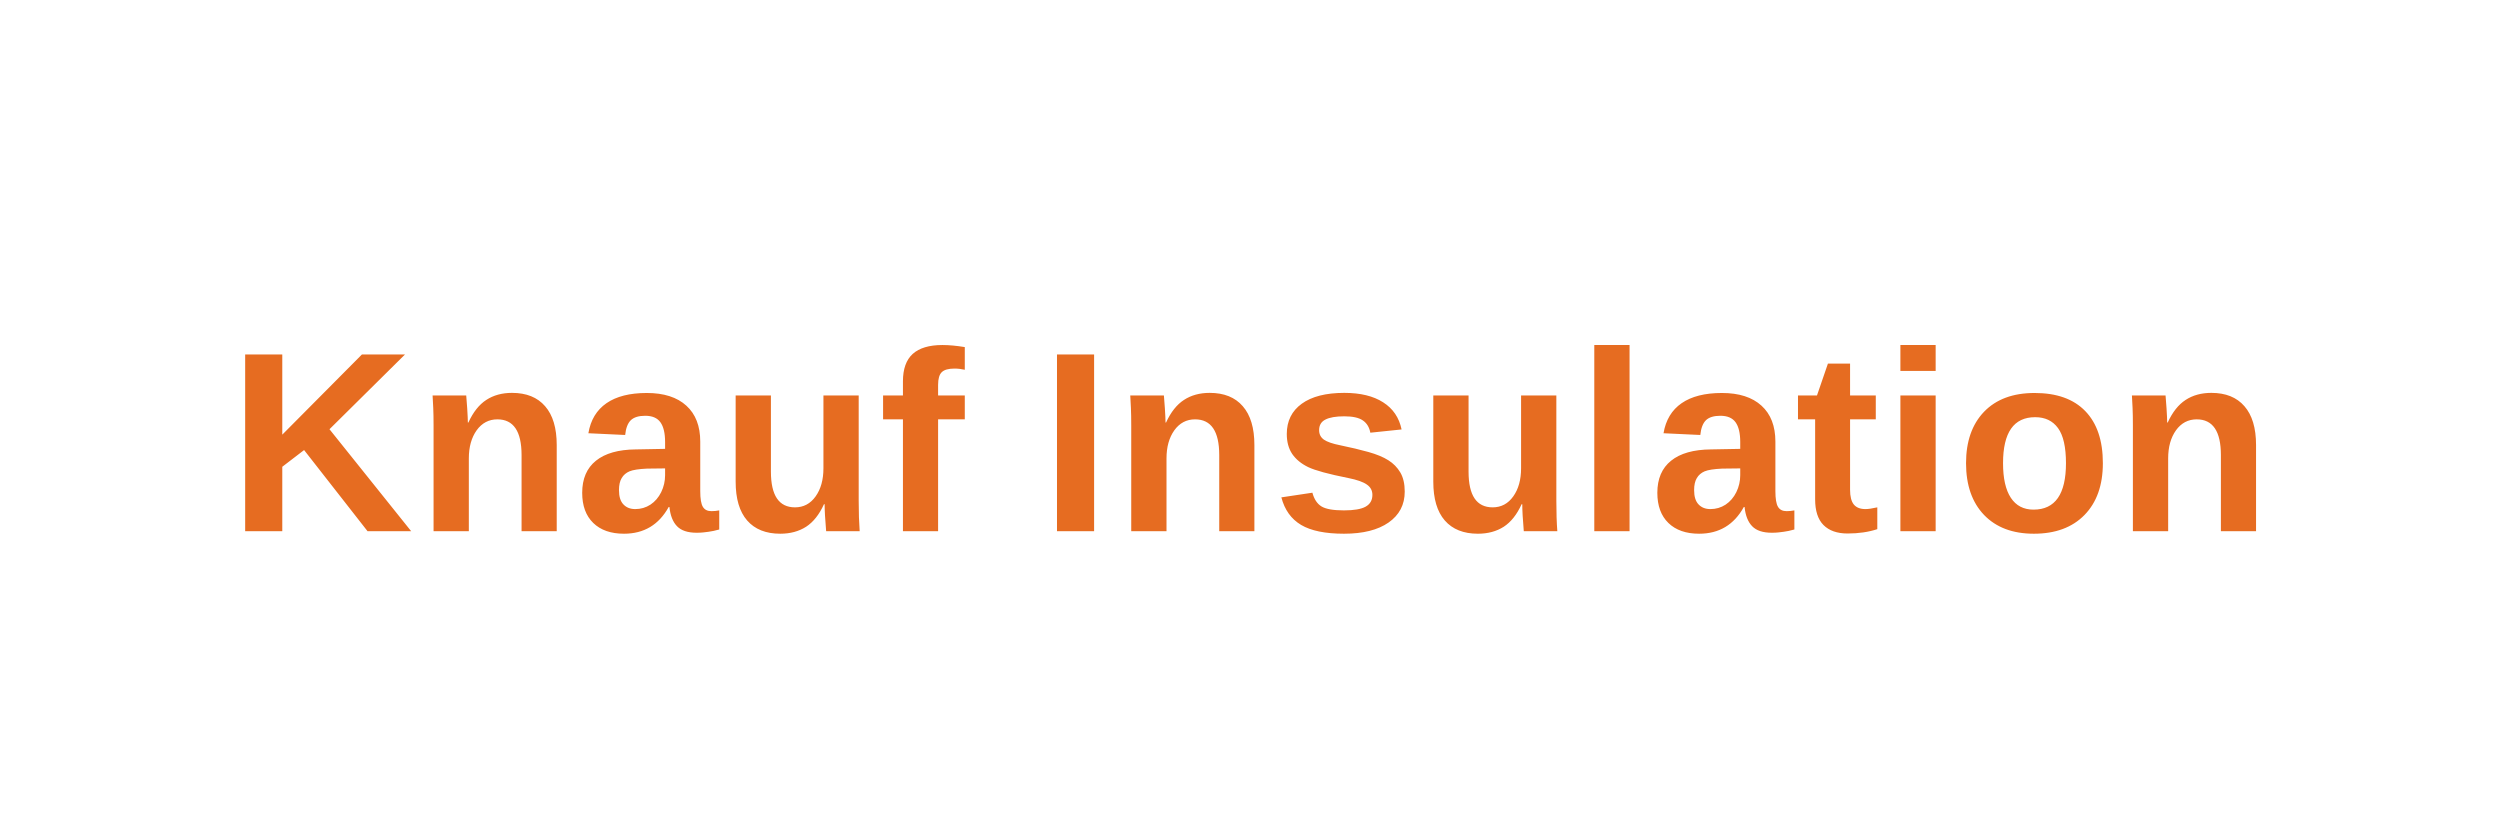
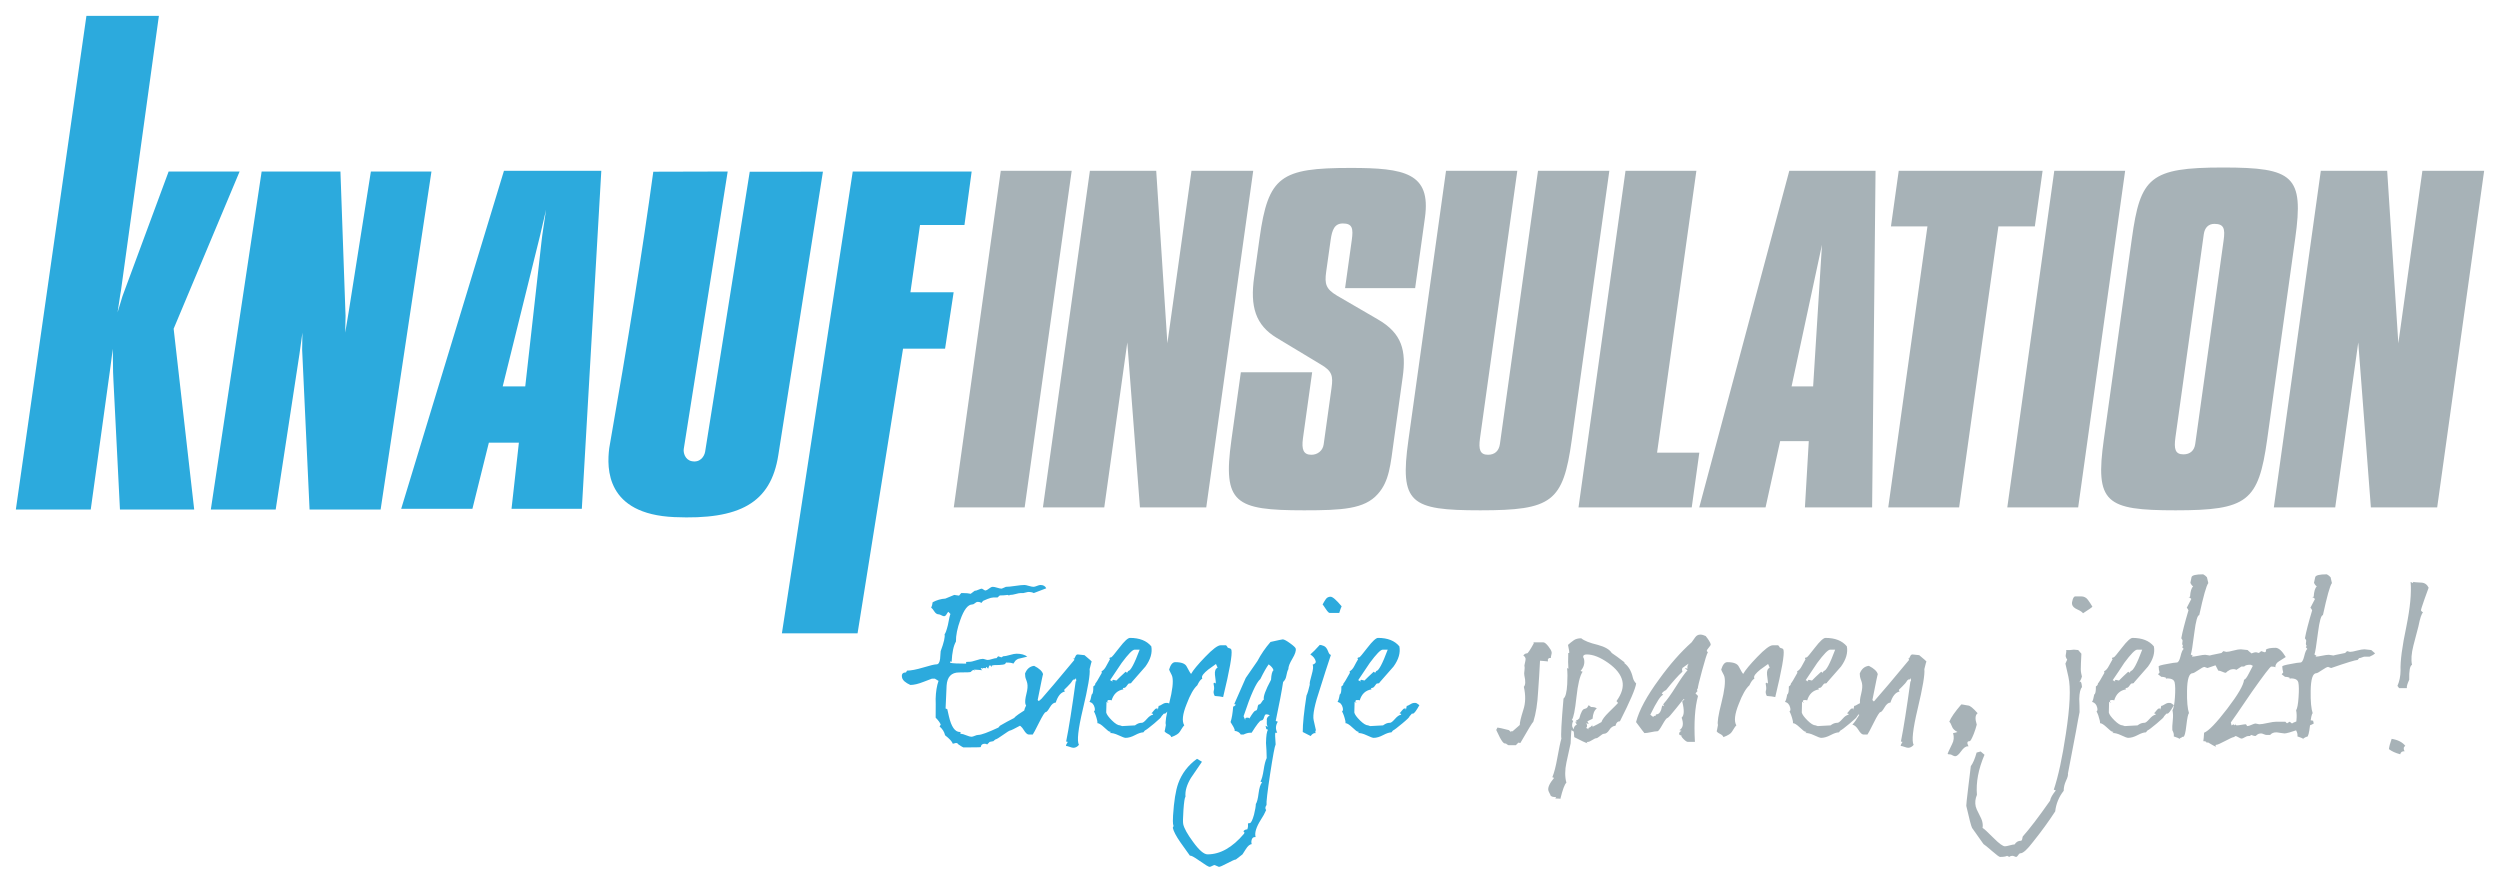
- <svg xmlns="http://www.w3.org/2000/svg" viewBox="0 0 360 120" width="360" height="120" role="img" aria-label="Knauf Insulation">
-   <text x="180" y="66" text-anchor="middle" dominant-baseline="middle" font-family="'Plus Jakarta Sans','Segoe UI',Arial,sans-serif" font-size="37" font-weight="800" letter-spacing="0.3" fill="#E66C21">Knauf Insulation</text>
+ <svg xmlns="http://www.w3.org/2000/svg" width="788.598" height="278.443">
+   <path d="M285.73 578.712c-1.05.387-2.374.886-3.943 1.508q-.56-.356-1.79-.355l-.759.177-.758.178h-.857c-.324 0-.832.092-1.518.289-.698.194-1.263.289-1.714.289-.454 0-.485.114-.108.346l-.685-.346a18 18 0 0 1-2.533.171l-.711.645h-1.344c-.412 0-1.005.149-1.793.46-.79.308-1.247.514-1.39.593l-.59.683q-.31-.352-1.178-.352c-.241 0-.52.136-.822.41-.302.269-.581.402-.826.402q-2.078-.001-3.79 4.87c-.955 2.625-1.41 4.904-1.38 6.837-.763 1.318-1.21 3.441-1.356 6.377l-.518-.114.105.46c.85.16 2.495.235 4.946.235.076 0 .092-.152.016-.463-.016-.08.336-.118 1.082-.118.489 0 1.181-.158 2.095-.463.911-.311 1.603-.46 2.102-.46.155 0 .412.054.771.171.352.114.606.172.771.172.327 0 .797-.096 1.4-.29.616-.193 1.08-.288 1.407-.288l.476-.581c.263.076.612.194 1.06.346l.27-.168.263-.178c.489 0 1.19-.133 2.117-.406.908-.267 1.616-.404 2.102-.404 1.47 0 2.603.312 3.396.927q-2.904.697-2.904.699l-.483.285-.358.292-.645.927c-.39-.235-1.146-.342-2.288-.342l-.194.225c.089.384-1.092.584-3.536.584-.327 0-.483.035-.46.108l.447.355-.727-.463-.105.574-.504-.574q-.41.342-.588 1.155l-.501-.58c-.283.155-.283.345.006.58-.038-.155-.289-.235-.784-.235q-.857 0-.29.353l-.564-.353-.2.235.482.464c-.25 0-.619-.038-1.133-.118-.406 0-.762-.016-1.057-.057-.292-.041-.425-.016-.41.057l.451.35-.688-.35-.435.292-.35.343c-.006.12-1.24.178-3.688.178-2.45 0-3.768 1.39-3.943 4.174-.11 2.397-.222 4.787-.323 7.19l.542.229.499 2.203q1.136 4.988 3.46 4.987l.273.114-.067.235-.073.225h.238c.337 0 .876.159 1.638.467.768.31 1.308.463 1.641.463.248 0 .588-.095 1.038-.286.435-.2.823-.298 1.153-.298q1.347.001 6.323-2.317l.48-.578a73 73 0 0 1 4.466-2.431q.55-.813 4.653-3.245c2.724-1.628 4.559-3.095 5.485-4.406l.89.692c.082.388.272.66.555.81a210 210 0 0 0-6.019 6.377c-.193.232-1.32.911-3.39 2.035-2.073 1.117-3.21 1.676-3.419 1.676-.2 0-.955.467-2.254 1.387q-1.938 1.394-2.314 1.394l-.419.295-.304.289-.59.11-.575.115-.8.813c-.194-.153-.464-.226-.788-.226q-1.1-.001-1.228 1.042c.102.073-1.727.117-5.482.117l-.552-.295-.442-.286-.857-.578.096-.117c-.102-.076-.321-.118-.642-.118 0 0-.314.073-.927.235-.244-.701-1.053-1.584-2.444-2.67q-.369-1.623-1.74-2.783l.366-.578c-.226-.619-.756-1.352-1.6-2.203.032-3.787.032-5.755-.006-5.914q.089-3.36.91-5.679l-1.136-.695h-.98c-.086 0-.946.333-2.597.99-1.644.648-3.038.985-4.174.985-1.55-.699-2.416-1.47-2.61-2.318q-.369-1.63 1.22-1.628l.355-.578c1.222 0 2.93-.333 5.11-.984 2.169-.66 3.562-.99 4.168-.99.62 0 .99-.572 1.14-1.733.067-.778.127-1.588.184-2.438q1.519-4.056 1.229-5.33c.273-.235.625-1.2 1.05-2.905.365-2.006.626-3.164.803-3.476-.114-.152-.34-.384-.653-.692-.143.077-.324.327-.56.75q-.344.639-.834.64c-.162 0-.432-.094-.797-.288-.378-.194-.641-.295-.803-.295-.571 0-1.047-.308-1.438-.924-.374-.619-.717-1.006-.993-1.162.222-.46.368-1.041.463-1.736 1.305-.692 2.65-1.08 4.016-1.159 1.863-.774 2.8-1.158 2.8-1.158s.5.079 1.51.231l.683-.81h.61c.97 0 1.767.074 2.377.23l1.254-.95c.324 0 .727-.11 1.203-.346.489-.216.844-.333 1.092-.333l.492.298.495.286c.327 0 .73-.187 1.219-.584q.71-.571 1.21-.571c.326 0 .796.092 1.412.285.613.2 1.082.286 1.41.286l.67-.286.663-.285q.989-.001 2.94-.292 1.95-.292 2.932-.293.366.001 1.356.293.98.29 1.463.292c.254 0 .616-.099 1.101-.292q.729-.292 1.096-.293 1.346 0 1.831 1.048m14.372 23.183q-.068-.346-.689 2.318c.2 1.622-.507 5.837-2.136 12.637-1.505 6.336-1.91 10.085-1.238 11.246-.511.613-1.092.927-1.749.927-.244 0-.632-.101-1.171-.292-.527-.19-.924-.292-1.162-.292.01-.308.19-.733.565-1.276l-.518-.114c.851-4.171 1.845-10.507 3.016-19.011h.118c.092 0 .092-.153.019-.467.016-.308-.023-.46-.102-.46l-.283.35h-.37l-.414.345c-.285.54-.819 1.178-1.584 1.911-.77.736-1.12 1.102-1.04 1.102l.237.46c-1.257.238-2.212 1.397-2.879 3.482-.66 0-1.276.508-1.863 1.511q-.88 1.507-1.308 1.505c-.289 0-.987 1.123-2.114 3.361-1.12 2.245-1.78 3.473-1.971 3.711h-1.222q-.73 0-1.613-1.447c-.587-.969-1.232-1.53-1.92-1.686q.894-.928 2.133-3.012-.415-1.273.533-3.013l-.222-.46q-.235-1.053.31-3.19c.372-1.435.464-2.575.267-3.422a9 9 0 0 0-.415-1.28c-.172-.38-.264-.965-.28-1.736.565-1.463 1.524-2.28 2.876-2.431q2.497 1.277 2.813 2.663c-.038-.153-.603 2.549-1.702 8.12l.47.463c2.527-2.866 6.231-7.228 11.091-13.103l-.054-.235c-.082-.381-.168-.381-.241 0 .235-.073.432-.343.61-.807.187-.47.431-.695.761-.695q.37-.002 1.064.111c.463.08.825.115 1.066.115 1.508 1.24 2.28 1.933 2.311 2.091m15.091-3.827h-1.59c-.66 0-2.013 1.397-4.076 4.174a239 239 0 0 1-3.657 5.447l.848.464-.2-.346.308-.235q-.002.001 1.035.235.893-.925 2.92-2.784l.438.346q.363-.576.365-.575c.724 0 1.93-2.24 3.61-6.726m9.983 17.51c-.99 1.774-1.664 2.66-2.032 2.66-.365 0-.543.098-.543.295l-.301.285-.238.293c.044.19-.727.945-2.295 2.256-1.584 1.321-2.559 2.051-2.93 2.207l-.486.58c-.65 0-1.524.286-2.616.867-1.085.578-2.085.867-2.98.867-.327 0-1.057-.267-2.207-.81-1.146-.54-2.07-.771-2.793-.692l.413-.349-.451-.114c-.21 0-.775-.448-1.714-1.337q-1.4-1.329-2.14-1.33.047-.348-.063-.812-.39-1.741-1.026-2.902c.292-.155.362-.536.226-1.155-.226-1.01-.775-1.625-1.648-1.86q.382-.466.705-2.317c.368-.156.543-1 .517-2.543.432-.238.648-.55.639-.933.212-.156.895-1.273 2.047-3.365l-.098-.457q.866-.466 1.466-1.632.59-1.15 1.206-2.2l-.146-.108q-.106-.47.511-.47c.162 0 1.029-1.018 2.603-3.072 1.575-2.048 2.68-3.07 3.337-3.07 3.022 0 5.263.886 6.73 2.67.37 2.01-.239 4.13-1.858 6.368-1.422 1.625-2.885 3.291-4.368 4.986-.031.235-.289.35-.784.35q-.243 0-.695.695-.451.697-.88.695c-.288 0-.415.041-.4.12l.198.343c-1.883.312-3.124 1.467-3.74 3.483l-.393-.115c-.645 0-.927.039-.826.115l-.165.349.473.457-.695-.35c-.08 2.172-.108 3.293-.095 3.366.149.615.746 1.45 1.796 2.495 1.057 1.04 1.908 1.565 2.559 1.565l.34.114.33.111c.4 0 1.076-.035 1.996-.111a28 28 0 0 1 2.114-.114q-.126-.001.572-.407c.473-.273.99-.406 1.568-.406.324 0 .844-.403 1.552-1.219q1.072-1.216 1.905-1.327l.066-.241-.54-.225q.215-.12.734-.813.513-.696.883-.695c.32 0 .454.032.393.114l-.016.463c.07-.387.172-.853.292-1.393q.377 0 1.159-.518c.543-.349 1.063-.482 1.565-.409h.12c.172 0 .55.232 1.146.702m18.97-17.39q.472 2.081-2.622 14.834c-.61-.156-1.492-.267-2.648-.346l-.257-.575-.101-.466.016-.467c.203-.54.203-1.238.01-2.086-.08-.387-.01-.58.24-.58l.423.231q.09-.115-.27-2.784c-.098-1.155.178-1.892.845-2.196l-.515-1.165c-.771.546-1.574 1.123-2.419 1.74q-2.177 1.74-1.984 2.548l.077.35c-.518.234-1.032.93-1.565 2.085q-1.704 1.508-3.365 5.92c-1.283 3.165-1.543 5.406-.746 6.723-.283.223-.718.883-1.381 1.969-.33.615-1.248 1.196-2.717 1.736-.083-.387-.451-.733-1.099-1.048-.615-.304-.97-.612-1.047-.92q.08.348.441-1.857c-.267-.772.108-3.114 1.086-7.012.993-3.908 1.308-6.632.958-8.174-.066-.311-.247-.714-.523-1.216-.267-.511-.442-.87-.496-1.105.464-1.542 1.105-2.317 1.927-2.317 1.956 0 3.165.463 3.616 1.387q1.086 2.095 1.39 2.317c.629-1.152 2.117-2.952 4.463-5.38 2.333-2.438 3.956-3.65 4.854-3.65h1.714l.343.4c.05.27.276.444.666.523.385.073.616.27.686.581m20.273-.469c.156.695-.193 1.765-1.05 3.194-.857 1.425-1.283 2.526-1.267 3.301q-.36.575-.695 2.317-.148.925-.959 1.74c-.419 2.777-1.196 6.879-2.333 12.288l.664.235c-.718 1.158-.778 2.314-.188 3.479h-.606c-.102.301-.063 1.523.102 3.682-.292.527-.867 3.638-1.737 9.32-.863 5.682-1.24 8.942-1.133 9.793-.441.6-.48 1.136-.127 1.603-.422 1.003-.978 1.99-1.635 2.993-1.508 2.378-2.07 4.216-1.682 5.527h-.25c-.487 0-.82.273-.979.815-.165.54-.146 1.004.006 1.39-.634.074-1.26.62-1.885 1.62-.626 1.01-.975 1.546-1.035 1.622l-2.082 1.622c-.33 0-1.226.39-2.67 1.162-1.463.777-2.349 1.161-2.682 1.161l-.68-.288-.673-.292c-.171 0-.425.098-.793.292-.359.19-.629.288-.79.288-.328 0-1.381-.638-3.184-1.91-1.81-1.277-2.797-1.797-2.99-1.569a227 227 0 0 1-3.058-4.288c-1.34-1.933-2.126-3.441-2.37-4.52q-.04-.12.23-.581l-.167-.695c-.064-.312-.064-1.197.01-2.67q.432-6.725 1.622-10.079c1.152-3.177 3.13-5.764 5.933-7.774.39.235.907.543 1.561.93-1.158 1.702-2.323 3.403-3.482 5.102-1.305 2.161-1.88 4.133-1.717 5.913-.254.312-.47 1.692-.641 4.175-.172 2.47-.19 3.977-.067 4.517.302 1.317 1.327 3.165 3.104 5.568 1.892 2.622 3.426 3.936 4.565 3.936 4.003 0 7.828-2.162 11.491-6.489l.172-.349-.35-.466q.486-.577 1.207-.578c.225-.46.292-1.041.225-1.736q-.047-.235.553-.235.617 0 1.358-2.66c.381-1.55.568-2.67.572-3.368.377-.54.66-1.673.876-3.42.225-1.732.587-2.878 1.114-3.418l-.53-.232c.406-.695.733-1.91 1.003-3.65q.382-2.613.968-3.768a71 71 0 0 0-.222-4.755c.044-2.318.254-3.711.641-4.171l-.543-.235-.244-1.042.704.346-.263-.577c-.057-.232-.06-.562-.041-.987.032-.423.028-.715-.016-.867.13-.543.45-.927.959-1.162-.29-.228-.686-.349-1.181-.349-.238 0-.448.33-.635.968-.175.638-.473.965-.88.965-.406 0-1.418 1.298-3.031 3.87h-.492c-.571 0-1.257.193-2.076.574h-.85c-.4-.692-1.067-1.082-1.982-1.158l.08-.235c-.13-.54-.562-1.388-1.327-2.546.39-1.159.67-2.819.832-4.99l.14.117s.247-.187.726-.58l-.533-.226a689 689 0 0 1 3.622-8.234 628 628 0 0 0 3.685-5.333 31.2 31.2 0 0 1 4.133-6.025c2.413-.543 3.686-.816 3.85-.816.417 0 1.178.403 2.302 1.216 1.13.81 1.718 1.38 1.794 1.682m-7.006 6.844q-.228-.928-1.524-1.857c-.689.93-1.571 2.473-2.628 4.635-1.298 1.082-3.06 4.983-5.285 11.713q.233.462.533 1.273c-.12-.54.06-.81.555-.81q.852 0 .69.347 1.505-2.552 1.986-2.55c.334 0 .543-.333.638-.984.092-.663.258-.987.511-.987.239 0 .512-.254.807-.755.292-.502.517-.753.685-.753-.276-.847.464-2.936 2.251-6.263q.145-2.546.78-3.009m21.49-20.173c-.218.46-.475 1.161-.745 2.085h-3.07q-.357 0-1.206-1.273c-.552-.85-.886-1.317-.98-1.39a16 16 0 0 1 .974-1.622q.542-.82 1.53-.82c.657 0 1.816 1.01 3.498 3.02m-3.372 15.3a523 523 0 0 0-3.368 10.433c-1.761 5.18-2.46 8.58-2.079 10.203l.702 3.13c-.242.384-.245.698-.032.93-.587-.08-1.127.225-1.622.927-.565-.312-1.4-.74-2.495-1.273q-.01-3.828 1.18-11.482.5-1.047 1.045-3.476l-.022-.117c-.073-.308.13-1.299.61-2.956q.72-2.495.3-3.187c.76-.308 1.083-.657.988-1.04q-.276-1.281-1.714-2.204c.746-.619 1.746-1.622 2.987-3.016.33 0 .755.121 1.301.346.537.235.965.772 1.292 1.623.308.853.626 1.238.927 1.158m17.908-1.621h-1.58c-.66 0-2.02 1.397-4.073 4.174a262 262 0 0 1-3.657 5.447l.845.464-.204-.346.308-.235 1.035.235c.597-.616 1.565-1.546 2.917-2.784l.445.346c.241-.384.355-.575.355-.575.74 0 1.94-2.24 3.61-6.726m9.992 17.51c-.99 1.774-1.66 2.66-2.025 2.66-.371 0-.559.098-.552.295l-.295.285-.251.293c.047.19-.711.945-2.295 2.256-1.575 1.321-2.55 2.051-2.927 2.207l-.47.58c-.657 0-1.524.286-2.631.867q-1.637.867-2.972.867c-.333 0-1.066-.267-2.203-.81q-1.724-.81-2.796-.692l.419-.349-.464-.114q-.303-.002-1.71-1.337c-.937-.885-1.654-1.33-2.14-1.33a2.2 2.2 0 0 0-.064-.812c-.263-1.162-.596-2.127-1.025-2.902.286-.155.372-.536.222-1.155-.222-1.01-.777-1.625-1.647-1.86q.387-.466.698-2.317c.381-.156.55-1 .518-2.543q.66-.358.65-.933c.213-.156.896-1.273 2.048-3.365l-.114-.457c.584-.311 1.079-.854 1.472-1.632.394-.765.797-1.501 1.223-2.2l-.153-.108c-.08-.314.095-.47.508-.47.162 0 1.025-1.018 2.603-3.072 1.578-2.048 2.686-3.07 3.34-3.07 3.009 0 5.256.886 6.72 2.67.377 2.01-.229 4.13-1.845 6.368a4676 4676 0 0 0-4.377 4.986c-.035.235-.286.35-.778.35q-.248 0-.692.695c-.314.466-.606.695-.889.695l-.396.12.203.343c-1.899.312-3.143 1.467-3.733 3.483l-.397-.115q-.98 0-.838.115l-.165.349.47.457-.69-.35c-.075 2.172-.107 3.293-.085 3.366.133.615.736 1.45 1.787 2.495 1.057 1.04 1.908 1.565 2.565 1.565l.324.114.336.111c.413 0 1.067-.035 2-.111a27 27 0 0 1 2.108-.114c-.086 0 .114-.137.578-.407q.721-.408 1.561-.406c.33 0 .848-.403 1.562-1.219q1.065-1.216 1.902-1.327l.07-.241-.543-.225c.14-.08.393-.35.736-.813q.509-.696.88-.695c.326 0 .453.032.383.114l-.01.463q.111-.582.299-1.393c.238 0 .622-.172 1.165-.518.524-.349 1.054-.482 1.552-.409h.124c.162 0 .549.232 1.146.702M104.72 553.634l5.187-20.865h9.472l-2.323 20.865h22.176l6.145-106.62H114.67l-32.417 106.62zm9.555-38.616 11.355-45.844.501-2.034 1.82-7.86-1.198 8.082-.253 2.092-5.114 45.577zm110.416-67.775H262.2l-2.27 16.862h-14.017l-3.029 21.217h13.634l-2.704 17.802h-13.256l-14.348 89.79h-23.868zm-32.495.072 23.09-.02-14.078 89.416c-2.358 15.119-12.199 20.436-32.778 19.544-21.602-.936-21.367-15.373-20.545-21.789 5.883-33.47 10.517-62.522 13.891-87.16l23.468-.064-13.84 87.405c-.244 1.222.365 3.55 2.502 3.971 2.666.537 3.974-1.523 4.221-2.996zm-153.962-.072H63.09l1.561 44.142.054 1.371-.11 5.308 1.123-6.72 6.974-44.101h19.106L75.765 553.859H53.35l-2.28-49.113-.06-1.289.086-5.393-.943 6.828-7.488 48.967H22.204zm-55.272-49.102H5.82L-6.146 484.81l-.21 1.222-.853 5.635 1.545-5.095.53-1.435 14.028-37.895h22.389l-20.808 49.596 6.482 57.02h-23.42l-2.064-40.93-.101-2.412-.092-7.342-.699 5.364-.162 1.226-6.094 44.094H-39.3z" style="fill:#2caadd;fill-opacity:1;fill-rule:nonzero;stroke:none" transform="translate(44.299 -393.14)" />
+   <path d="M445.146 598.824c.047.231.019.523-.095.907-.127.381-.16.673-.105.912q-1.224.001-.959 1.136c-.254 0-.644-.041-1.196-.118a10 10 0 0 0-1.305-.11 417 417 0 0 1-.603 9.729c-.2 3.79-.692 6.958-1.508 9.513-.337.305-1.698 2.55-4.095 6.72l-.632-.12-.796.822h-2.311l-.53-.295c-.121-.194-.36-.286-.68-.286-.336 0-.831-.603-1.495-1.825a43 43 0 0 1-1.165-2.41l.378-.758c.33 0 1.533.273 3.619.812l.615.584-.015-.114c-.029-.082.171-.12.577-.12q0 .002 2.25-1.969c-.021-.771.356-2.358 1.115-4.755.724-2.158.784-4.596.168-7.3q.801-.814.162-3.594c-.086-.39-.076-.889.032-1.508.092-.619.092-1.159-.013-1.625.302-1.235.413-1.971.362-2.2q-.138-.578-.705-.927c.311-.46.705-.698 1.197-.698.241 0 .937-1.038 2.092-3.133l-.082-.346h3.066c.413 0 .927.41 1.562 1.193.625.794 1 1.413 1.095 1.883m22.31 9.1c-.458-2.01-1.956-3.902-4.47-5.683-2.53-1.774-4.778-2.663-6.733-2.663-.82 0-1.197.27-1.159.81l.257.584q.47 2.082-1.085 3.822l.657.228c-.86 1.238-1.508 3.924-1.952 8.063q-.671 6.196-1.441 7.126l.44.35q-.519.927-.3 1.853s.139.273.418.81c.073-.772.407-1.27 1.01-1.508l-.413-.692.05-.35.47.464-.4-.695.286-.117c.115 0 .372-.194.781-.575.524-2.012 1.102-3.019 1.762-3.019l.565-.231c.076 0 .292-.308.638-.924l.743.578c.901 0 1.51.152 1.812.463q-1.148.808-1.333 3.244c-.286.156-.844.429-1.647.813l.403.692-.102.12-.663-.231.225.46c.111.463.032.816-.247 1.044l.961.464-.327-.346.318-.235c.247 0 .584-.267 1.041-.81-.114-.155-.124 0-.016.464h.241a39 39 0 0 0 2.62-1.39c.23-.775 1.009-1.816 2.348-3.13 1.667-1.622 2.629-2.594 2.889-2.902l-.502-.58c1.673-2.315 2.295-4.442 1.854-6.372m4.352.81c-.206 1.625-1.908 5.6-5.123 11.942-.733 0-1.2.463-1.39 1.39-.804.076-1.454.52-1.962 1.337-.511.812-1.083 1.209-1.743 1.209-.244 0-.638.238-1.19.702-.546.46-.946.695-1.188.695-.238 0-.67.19-1.266.577q-.916.578-1.346.578c-.286 0-.422.045-.4.118l.33.352c-.61-.159-2.019-.813-4.244-1.974a25 25 0 0 0-.152-1.737l-.724-.466c-.048.152-.108.873-.178 2.142-.086 1.276-.111 1.952-.095 2.035-.432 2.006-.883 4.019-1.32 6.025-.509 2.4-.518 4.523-.013 6.374-.553.463-1.178 2.165-1.905 5.108-.089-.083-.635-.118-1.606-.118l.286-.35c-.023-.075-.216-.117-.588-.117q-.546.002-1.11-.349c-.042-.152-.156-.425-.369-.816-.213-.38-.343-.692-.397-.92-.219-.927.387-2.241 1.8-3.943l-.546-.231c.584-1.39 1.098-3.4 1.562-6.025.54-3.022.968-5.063 1.295-6.146-.213-.93.016-5.149.67-12.643.638-.46 1.022-1.965 1.168-4.517.114-2.007.105-3.708-.05-5.102l.421.232c-.108-1.155-.114-2.819-.04-4.98h.24c.172 0 .054-.848-.323-2.553a18 18 0 0 1 1.812-1.453c.59-.423 1.378-.632 2.352-.632.92.768 2.66 1.466 5.25 2.085 2.26.613 3.721 1.47 4.384 2.553.943.615 2.324 1.622 4.108 3.009l-.216.117q2.055 1.511 2.762 4.635a3.8 3.8 0 0 0 1.044 1.857m16.582-6.259c-.08 0-.749.467-2.006 1.387l-.111.584.127.578c-1.289 1.162-3.006 3.092-5.171 5.796a3.66 3.66 0 0 0-1.346 1.042l.47.463c-.724.083-2.08 2.168-4.082 6.266l.898.692c.317-.38.625-.463.917-.228l-.196-.35.317-.234c.895 0 1.505-.927 1.816-2.778l.663.225-.346-.463.15-.346c1.047-1.152 2.336-2.955 3.863-5.39 1.523-2.432 2.736-4.152 3.653-5.155-.476-.311-.73-.505-.746-.581l.105-.12.66.234c-.14-.616-.022-1.155.365-1.622m6.927-6.145c.06.234-.15.603-.607 1.101q-.69.756-.612 1.102l.333.349c-.301.466-.91 2.377-1.816 5.739-.907 3.362-1.358 5.234-1.352 5.625-.32.384-.336.686-.041.92h-.114l-.296.353-.285.343.796.815c-.98 3.556-1.314 8.387-.98 14.488h-2.2c-.33 0-.778-.289-1.362-.87-.587-.577-.82-.984-.711-1.215h-.359l-.308-.232q-.182-.808.72-1.159l-.666-.235q1.73-1.037.699-3.936 1.23-1.046.184-5.098l.698-.701-.15-.118c-.085 0-.92 1.01-2.5 3.019q-2.379 3.01-2.737 3.012c-.241 0-.765.696-1.549 2.086-.778 1.39-1.298 2.085-1.54 2.085-.491 0-1.183.096-2.072.296-.902.187-1.581.289-2.076.289-.102-.08-.975-1.238-2.638-3.48.949-3.714 3.393-8.23 7.326-13.567 3.343-4.634 6.742-8.497 10.209-11.592.365-.54.755-1.08 1.159-1.622.406-.543.933-.81 1.587-.81.495 0 1.063.152 1.695.46.917 1.159 1.435 2.016 1.565 2.553m22.98 1.86q.476 2.08-2.61 14.833c-.61-.156-1.498-.267-2.657-.346l-.257-.575-.095-.466.012-.467c.197-.54.197-1.238.016-2.086q-.129-.58.226-.58l.428.231c.067-.076-.032-1.006-.27-2.784-.101-1.155.175-1.892.851-2.196l-.511-1.165c-.775.546-1.58 1.123-2.428 1.74-1.448 1.161-2.105 2.009-1.981 2.548l.076.35c-.518.234-1.032.93-1.562 2.085-1.136 1.006-2.254 2.978-3.371 5.92-1.273 3.165-1.536 5.406-.746 6.723-.28.223-.72.883-1.375 1.969-.326.615-1.253 1.196-2.714 1.736-.092-.387-.463-.733-1.104-1.048-.62-.304-.972-.612-1.048-.92.048.232.197-.387.438-1.857-.254-.772.108-3.114 1.095-7.012q1.482-5.861.96-8.174c-.074-.311-.245-.714-.537-1.216-.28-.511-.435-.87-.492-1.105.473-1.542 1.107-2.317 1.936-2.317 1.943 0 3.149.463 3.606 1.387.724 1.397 1.197 2.168 1.394 2.317.628-1.152 2.123-2.952 4.46-5.38 2.339-2.438 3.958-3.65 4.86-3.65h1.707l.343.4q.095.405.67.523c.39.073.61.27.68.581m16.288-.12h-1.581c-.651 0-2.01 1.397-4.073 4.174a262 262 0 0 1-3.647 5.447l.835.464-.2-.346.308-.235q-.001.001 1.044.235c.587-.616 1.562-1.546 2.91-2.784l.442.346.356-.575c.733 0 1.949-2.24 3.606-6.726m9.992 17.51c-.987 1.774-1.653 2.66-2.025 2.66-.362 0-.549.098-.549.295l-.298.286-.232.292c.048.19-.727.946-2.314 2.257-1.571 1.32-2.55 2.05-2.917 2.206l-.483.58c-.654 0-1.517.286-2.612.867q-1.645.867-2.984.867c-.33 0-1.064-.267-2.206-.81q-1.717-.81-2.797-.692l.419-.349-.457-.114c-.21 0-.775-.448-1.714-1.336-.94-.886-1.648-1.33-2.133-1.33a2.6 2.6 0 0 0-.067-.813q-.4-1.741-1.032-2.902c.305-.155.372-.536.223-1.155-.223-1.01-.781-1.625-1.648-1.86.267-.311.495-1.083.702-2.317.374-.156.549-1 .52-2.543q.65-.358.648-.933c.21-.156.895-1.273 2.044-3.365l-.092-.457c.578-.311 1.06-.854 1.467-1.632.387-.765.793-1.501 1.206-2.2l-.156-.108q-.104-.47.511-.47c.16 0 1.029-1.018 2.603-3.072q2.366-3.071 3.337-3.07c3.022 0 5.263.886 6.732 2.67.378 2.01-.24 4.13-1.85 6.368-1.435 1.625-2.88 3.291-4.378 4.987q-.036.35-.784.349c-.149 0-.387.231-.692.695-.295.467-.59.695-.873.695-.295 0-.422.041-.41.12l.2.344c-1.885.31-3.126 1.466-3.73 3.482l-.396-.114q-.982 0-.832.114l-.171.349.476.457-.695-.35c-.076 2.172-.098 3.293-.083 3.366q.21.926 1.794 2.495c1.05 1.04 1.895 1.565 2.558 1.565l.334.114.336.111c.403 0 1.057-.035 1.987-.111a28 28 0 0 1 2.118-.114q-.13-.001.571-.407c.48-.273.997-.406 1.565-.406.327 0 .848-.403 1.568-1.219q1.053-1.216 1.892-1.327l.067-.241-.54-.225c.156-.08.39-.35.73-.813.35-.463.635-.695.883-.695.323 0 .466.032.393.114l-.012.464q.107-.583.288-1.394.381.001 1.172-.517c.53-.35 1.054-.483 1.555-.41h.127q.245-.002 1.137.702m18.838-13.683c-.06-.231-.286.543-.699 2.318.203 1.622-.508 5.837-2.136 12.637-1.502 6.336-1.905 10.085-1.238 11.247-.505.612-1.089.926-1.746.926-.248 0-.635-.101-1.178-.292-.523-.19-.917-.292-1.158-.292.012-.308.196-.733.568-1.276l-.505-.114c.838-4.171 1.835-10.507 3.003-19.011h.118q.13.002.019-.467c.015-.308-.026-.46-.102-.46l-.292.35h-.365l-.406.345c-.286.54-.82 1.178-1.588 1.911q-1.158 1.104-1.04 1.102l.23.46q-1.876.356-2.881 3.482c-.651 0-1.267.508-1.857 1.511-.588 1.006-1.02 1.505-1.315 1.505-.282 0-.99 1.123-2.107 3.361-1.124 2.245-1.768 3.473-1.972 3.711h-1.222c-.485 0-1.031-.482-1.612-1.447-.584-.968-1.229-1.53-1.914-1.686.596-.619 1.301-1.622 2.13-3.012q-.415-1.273.533-3.013l-.226-.46c-.152-.702-.057-1.765.318-3.19.359-1.435.457-2.575.263-3.422a9 9 0 0 0-.419-1.28c-.165-.38-.254-.964-.282-1.736.571-1.463 1.53-2.279 2.879-2.431 1.67.85 2.593 1.74 2.816 2.663-.042-.153-.603 2.549-1.702 8.12l.47.463c2.536-2.866 6.231-7.228 11.088-13.103l-.05-.235c-.086-.381-.175-.381-.242 0q.343-.11.61-.807c.18-.47.444-.695.755-.695a7 7 0 0 1 1.07.111c.463.08.825.115 1.066.115 1.514 1.24 2.28 1.933 2.318 2.091m16.115 16.23c-.781.543-.864 1.737-.283 3.59a26 26 0 0 1-.93 2.896c-.632 1.555-1.057 2.323-1.311 2.323-.813 0-.924.54-.365 1.622h-.241c-.654 0-1.353.527-2.095 1.569-.73 1.04-1.353 1.565-1.845 1.565-.24 0-.52-.099-.86-.29-.327-.196-.578-.291-.743-.291-.568 0-.828-.073-.784-.232-.025-.08.448-1.083 1.387-3.013.585-1.082.677-2.244.318-3.479a6 6 0 0 0 1.387-.346c-.924-.466-1.501-1.047-1.74-1.742-.247-.695-.526-1.2-.838-1.505.524-1.314 1.781-3.13 3.781-5.45.248 0 .629.06 1.143.171.514.12.847.178 1.022.178.565 0 1.571.81 2.997 2.435m142.26-39.596c-.111.232-.546 1.448-1.317 3.628-.772 2.187-1.134 3.368-1.105 3.524.038.146.264.38.657.689-.438.216-.927 1.685-1.463 4.37-.511 1.988-1.051 3.997-1.568 5.988-.645 2.533-.794 4.561-.448 6.11-.654.302-.952 1.87-.88 4.71-.6 1.296-.85 2.185-.742 2.648h-2.447l-.527-.698c.64-1.467.968-3.085.977-4.863-.11-2.943.505-7.577 1.845-13.913 1.187-5.88 1.64-10.552 1.323-14.03l.702.348.171-.349c.092.08.972.156 2.62.235.996.076 1.73.616 2.202 1.603m-7.368 49.866q-.856.581-.222 1.74c-.758-.074-1.212.234-1.384.926-1.476-.38-2.66-.927-3.552-1.619.08-.771.362-1.857.857-3.244 1.946.308 3.374 1.041 4.301 2.197m-9.527-29.168c-.39.388-.974.734-1.717 1.045h-1.587q-.244 0-.816.228c-.365.156-.676.235-.918.235l-.476.578c-.66 0-3.44.85-8.351 2.549l-.467-.168-.476-.178c-.318 0-.965.33-1.92.99-.94.651-1.543.984-1.791.984-1.146 0-1.743 1.848-1.797 5.559-.057 3.33.16 5.682.635 7.075-.292.15-.571 1.432-.838 3.828-.28 2.394-.59 3.594-.958 3.594-.366 0-.537.08-.505.225-.457.156-.676.235-.676.235l.323.343c-.47-.302-1.2-.613-2.164-.92.114-.54-.032-1.2-.448-1.975-.06-.616-.016-1.66.14-3.13.127-1.235.089-2.276-.102-3.133.365-.54.625-1.908.771-4.104.156-2.21.13-3.775-.082-4.705-.15-.616-.603-1-1.368-1.155-.775-.153-1.245-.118-1.445.11l.165-.342q-.574-.351-1.54-.35l-1.053-.812.489-.578-.213-.93a5 5 0 0 0-.092-.93q-.072-.338 2.632-.806 2.351-.467 3.07-.467c.498 0 .9-.65 1.218-1.968.305-1.314.638-2.088.99-2.314l-.491-.584.282-.35-.228-.46c-.03-.152-.023-.393.025-.698q.08-.465.022-.698l-.371-.575c.358-2.012 1.12-4.945 2.279-8.812-.165-.39-.356-.657-.556-.812.29-.543.772-1.464 1.451-2.778-.419-.39-.663-.568-.73-.524l-.133-.06.45-.117c.115-1.702.429-2.784.981-3.241a2.85 2.85 0 0 1-.885-1.162c.108-.62.247-1.213.396-1.797.156-.571 1.375-.873 3.654-.873l.641.41.546.52.42 1.835c-.626.832-1.56 4.216-2.839 10.107-.565 0-1.085 1.832-1.558 5.505-.524 4.148-.895 6.456-1.12 6.9.193.156.533.385 1.012.696-.394-.311-.6-.311-.61 0q.618.001 2.016-.29c.94-.196 1.648-.294 2.133-.294.162 0 .429.044.765.117.343.083.597.12.762.12-.336 0 .88-.275 3.603-.809l.613-.587c.25.076.562.159.901.238q.739.001 2.235-.412c.997-.27 1.784-.4 2.355-.4l2.13.231c.32.308.73.654 1.216 1.041m-19.347 22.14c-.502.334-2.019.946-4.543 1.82-2.533.87-4.094 1.31-4.66 1.31q-.366 0-1.323-.171c-.648-.111-1.08-.175-1.324-.175q-1.223 0-1.898.81h-1.229c-.158 0-.425-.07-.784-.229-.355-.158-.631-.235-.787-.235-.574 0-1.016.137-1.314.407s-.505.406-.581.406c-.238 0-.683-.114-1.298-.35l-.407.35h-.377c-.407 0-.829.137-1.245.406q-.655.406-1.016.407c-.161 0-.488-.137-.949-.407q-.71-.405-.952-.406l-.263.19-.381.181c-.245 0-1.115.404-2.606 1.19-1.502.775-2.384 1.188-2.667 1.188-.289 0-.416.07-.378.244l.203.365c-.419-.07-1.291-.54-2.637-1.387l-.321.232c-.006-.39-.368-.58-1.102-.58.108-.62.185-1.506.245-2.661q2.136-.819 7.282-7.542c3.428-4.476 5.196-7.533 5.323-9.158.381-.08.889-.733 1.508-1.971.39-.772.816-1.581 1.27-2.432q-.55-.345-.803-.346c-.978 0-1.638.19-1.943.571h-.867l-1.596 1.048q-.295-.229-.781-.229c-.746 0-1.27.156-1.606.464l-.283.114-.302.289-.368.289c-.238 0-.619-.114-1.11-.346-.512-.232-.924-.346-1.245-.346-.857-1.629-1.311-2.511-1.34-2.667-.149-.622.07-.93.642-.93q-.052-.228.558-.228c.162 0 .35-.156.572-.464q.316-.462.685-.463.359 0 1.08.174c.473.111.838.175 1.079.175.333 0 .816-.175 1.473-.527.657-.346 1.104-.52 1.352-.52h2.08l.64.698-.019-.095c-.025-.16.16-.216.569-.216.162 0 .54-.134 1.136-.372.6-.244 1.057-.362 1.387-.362l.46.118.454.117.36-.292.367-.292.527.172.52.178c.414 0 .553-.277.433-.816.488-.388 1.495-.581 3.047-.581.984 0 2.054.974 3.225 2.904-.708.464-1.441.924-2.187 1.39-.752.461-1.124 1.083-1.102 1.858-.2-.156-.622-.242-1.282-.242q-.492.002-6.126 8.003c-4.038 5.952-6.248 9.161-6.622 9.628l.2.927c.46-.159.593-.315.39-.467l.6.467.235-.584-.047.349.419.235c.415 0 .93-.057 1.555-.181.629-.111 1.098-.169 1.425-.169l.181.293.197.282c.333 0 .787-.127 1.375-.406.593-.264 1.012-.403 1.25-.403l.587.117.575.118c.571 0 1.45-.137 2.663-.407 1.197-.273 2.127-.403 2.784-.403h2.809l.251.292.375.283q-.373.001.73-.575l.74.575c.123-.156.71-.422 1.768-.81 1.063-.384 1.749-.577 2.076-.577.082 0 1.019.17 2.803.498zm-19.656-22.14c-.403.388-.971.734-1.714 1.045h-1.593q-.25 0-.803.228-.562.235-.927.235l-.48.578c-.66 0-3.44.85-8.351 2.549l-.476-.168-.467-.178c-.318 0-.968.33-1.908.99-.955.651-1.562.984-1.803.984-1.14 0-1.74 1.848-1.793 5.559-.06 3.33.152 5.682.625 7.075-.286.15-.562 1.432-.838 3.829-.26 2.393-.59 3.593-.962 3.593-.362 0-.524.08-.486.225q-.68.234-.679.235l.314.343c-.466-.302-1.2-.613-2.165-.92q.173-.811-.447-1.975-.088-.924.143-3.13c.133-1.235.095-2.276-.102-3.133.362-.54.629-1.908.784-4.104.143-2.21.111-3.775-.095-4.705q-.22-.923-1.368-1.155c-.775-.153-1.245-.118-1.445.11l.169-.342c-.388-.235-.895-.35-1.546-.35l-1.05-.812.488-.578c-.057-.231-.124-.542-.22-.93 0-.384-.034-.692-.082-.93-.057-.225.816-.495 2.629-.806 1.571-.311 2.587-.467 3.082-.467.489 0 .88-.65 1.197-1.968.31-1.314.647-2.088.997-2.314l-.49-.584.29-.349-.229-.46c-.041-.153-.038-.394.019-.699.054-.31.06-.542.035-.698l-.381-.575c.359-2.012 1.117-4.945 2.266-8.812-.165-.39-.342-.657-.54-.812.274-.543.76-1.464 1.439-2.778-.41-.39-.65-.568-.727-.524l-.14-.06.467-.117q.164-2.554.974-3.241a2.74 2.74 0 0 1-.873-1.162c.108-.619.226-1.213.375-1.797.156-.571 1.39-.873 3.666-.873l.645.41.543.52.428 1.835c-.628.832-1.578 4.216-2.857 10.107-.559 0-1.08 1.832-1.546 5.505-.52 4.148-.898 6.456-1.123 6.9.203.156.54.385 1.012.696-.393-.311-.6-.311-.612 0q.61.001 2.018-.289c.927-.197 1.648-.295 2.137-.295.158 0 .412.044.762.117.34.083.593.12.765.12-.33 0 .876-.275 3.6-.809l.602-.587c.27.076.569.159.915.238.485 0 1.234-.136 2.234-.412.99-.27 1.781-.4 2.353-.4 0 0 .714.076 2.13.231.31.308.73.654 1.215 1.042m-24.462 16.347q-1.481 2.663-2.025 2.664c-.371 0-.558.095-.549.292l-.302.288-.238.293c.038.19-.72.942-2.304 2.256-1.575 1.318-2.55 2.048-2.93 2.203l-.47.581c-.657 0-1.527.286-2.628.87q-1.63.863-2.975.864c-.33 0-1.066-.26-2.203-.81-1.142-.54-2.076-.768-2.8-.695l.423-.343-.457-.114c-.207 0-.775-.448-1.714-1.34-.937-.885-1.654-1.33-2.13-1.33a2.5 2.5 0 0 0-.073-.812c-.264-1.159-.6-2.124-1.026-2.899.286-.152.368-.54.222-1.155-.222-1.013-.78-1.625-1.644-1.86.264-.305.492-1.083.695-2.32.378-.153.55-1 .524-2.543.432-.232.648-.546.638-.934.222-.155.902-1.272 2.05-3.364l-.107-.457c.597-.312 1.073-.851 1.47-1.629.396-.768.809-1.501 1.222-2.203l-.16-.108q-.105-.47.512-.47c.162 0 1.025-1.019 2.606-3.072 1.575-2.048 2.686-3.067 3.34-3.067 3.015 0 5.26.883 6.72 2.67.384 2.006-.235 4.133-1.857 6.364-1.42 1.629-2.88 3.289-4.362 4.987-.022.235-.292.35-.784.35-.162 0-.39.234-.698.701-.296.46-.597.689-.883.689l-.397.124.204.342c-1.899.312-3.137 1.467-3.73 3.48l-.397-.115q-.987 0-.835.115l-.168.349.476.46-.695-.35c-.076 2.169-.108 3.293-.083 3.366.13.615.73 1.447 1.787 2.491 1.054 1.042 1.908 1.569 2.562 1.569l.333.11.327.115c.416 0 1.07-.038 2-.114.92-.073 1.629-.111 2.105-.111-.073 0 .12-.14.58-.41a3.1 3.1 0 0 1 1.566-.406c.33 0 .847-.403 1.565-1.216q1.057-1.215 1.892-1.33l.07-.235-.537-.232c.136-.076.387-.352.73-.812.343-.464.632-.695.876-.695.33 0 .46.034.403.114l-.019.46c.07-.384.172-.848.283-1.387.254 0 .638-.172 1.174-.52.534-.35 1.06-.48 1.556-.407h.13c.159 0 .536.229 1.14.698m-9.993-17.51h-1.584c-.657 0-2.02 1.397-4.076 4.175a209 209 0 0 1-3.65 5.45l.844.464-.207-.35.311-.231 1.029.232a82 82 0 0 1 2.92-2.781l.451.343q.352-.573.352-.575c.734 0 1.95-2.241 3.61-6.726m-15.713-13.56c-.048.153-1.029.854-2.955 2.086-.258-.387-.851-.794-1.807-1.216-.952-.425-1.501-.949-1.638-1.568-.095-.384-.031-.911.19-1.568.22-.654.49-.98.82-.98h1.835c.895 0 1.615.364 2.145 1.097a24 24 0 0 1 1.41 2.15m-3.47 14.84c.006.384-.038 1.349-.14 2.894-.095 1.55-.072 2.67.093 3.362.07.308.136.616.215.927-.063.39-.323 1.003-.809 1.854l.314-.232q.367 0 .515 1.74c-.524.54-.807 1.777-.86 3.707a85 85 0 0 1 .098 4.175c-.276 1.314-.648 3.288-1.105 5.917l-2.565 13.443c.092.463-.095 1.219-.597 2.263-.485 1.041-.742 2.105-.742 3.19a12.63 12.63 0 0 0-2.676 6.492q-3.081 4.751-6.99 9.621c-1.822 2.39-3.137 3.594-3.959 3.594-.241 0-.492.187-.723.58-.242.378-.473.575-.718.575l-.476-.174-.467-.172c-.574 0-.952.118-1.142.346l-.696-.346c-.434.235-1.19.346-2.24.346-.248 0-1.08-.616-2.512-1.854-1.425-1.238-2.317-1.97-2.698-2.2q-1.81-2.552-3.606-5.1c-.289-.543-.895-2.864-1.828-6.956-.035-.158.174-2.168.644-6.028q.701-5.797.787-6.494c.683-.927 1.302-2.356 1.829-4.289l1.28-.343 1.212 1.038c-1.924 4.486-2.72 8.695-2.39 12.637-.53 1.235-.66 2.476-.375 3.711.101.46.441 1.235 1.012 2.317.572 1.083.927 1.892 1.048 2.432.18.778.203 1.432.08 1.974.364.156 1.552 1.238 3.555 3.248q2.533 2.552 3.514 2.552c.33 0 .844-.105 1.53-.298.695-.188 1.206-.29 1.52-.29q.72-1.154 1.95-1.155c.237 0 .4-.212.463-.638.066-.425.133-.673.193-.755 2.076-2.314 4.943-6.067 8.577-11.247q.195-1.272 1.829-3.244l-.654-.232c1.41-4.174 2.679-10.044 3.81-17.624q1.971-12.865.802-17.964l-.946-4.174.565-1.273a2.5 2.5 0 0 1-.46-.927c-.044-.238-.022-.568.083-.987.108-.422.123-.793.06-1.098h1.222c.55-.08.956-.124 1.197-.124.336 0 .793.045 1.371.124zm75.52-152.328h20.935l3.52 54.405 7.587-54.405h19.48L724.48 553.199h-20.913l-3.983-52.04-7.263 52.04h-19.364zm-30.83-1.041c22.217 0 25.524 2.615 22.76 22.36l-8.847 63.414c-2.737 19.62-6.257 22.36-28.887 22.36-22.103 0-25.436-2.346-22.64-22.36l8.85-63.414c2.68-19.218 5.61-22.36 28.764-22.36m-15.028 85.123c-.501 3.653-.095 5.361 2.517 5.361 2.102 0 3.438-1.18 3.724-3.263.032-.267.13-.914.298-2.098l8.66-62.116c.53-3.787.076-5.228-2.933-5.228-1.816 0-3.032 1.178-3.324 3.276-.123.914-.165 1.175-.27 1.952zm-38.216-84.082h22.353l-14.817 106.178h-22.36zm-40.009 17.533h-11.51l2.45-17.532h45.384l-2.444 17.532h-11.497l-12.39 88.646h-22.36zm-43.578-17.533h27.207l-1.079 106.178h-21.198l1.219-20.912h-9.028l-4.61 20.912h-20.918zm7.52 68.01 2.79-44.692-9.593 44.692zm-59.183-68.01h22.354l-12.399 88.916h13.326l-2.393 17.262h-35.715zm-34.135 0-11.764 84.345c-.514 3.648.05 5.225 2.53 5.225 2.095 0 3.435-1.177 3.749-3.39.013-.133.111-.79.257-1.835l11.761-84.345h22.5l-11.869 85.006c-2.714 19.474-6.212 22.087-28.839 22.087-22.1 0-25.458-2.222-22.68-22.087l11.871-85.006zm-64.708 63.55-2.901 20.795c-.502 3.648.184 5.228 2.67 5.228 1.96 0 3.586-1.31 3.86-3.27.034-.256.117-.913.272-1.958l2.206-15.824c.534-3.79.223-5.352-3.406-7.453l-13.872-8.361c-6.755-4.057-8.412-9.949-7.142-19.097l1.73-12.421c2.73-19.488 6.625-22.097 28.718-22.097 17.005 0 25.417 1.571 23.44 15.688-.092.657-.372 2.752-.889 6.409l-2.203 15.817h-22.1l2.114-15.16c.505-3.667.207-5.235-2.806-5.235-2.61 0-3.41 1.962-3.863 5.235l-1.416 10.069c-.514 3.787-.08 5.358 3.413 7.45l12.827 7.46c7.746 4.44 9.07 9.929 7.898 18.3l-2.771 19.88c-1.073 7.708-1.422 12.936-5.114 16.993-4.193 4.707-11.174 5.095-23.208 5.095-21.84 0-25.702-2.222-22.944-22.087l2.99-21.456zm-70.113-63.55h20.923l3.52 54.405 7.606-54.405h19.471L336.2 553.198h-20.918l-3.987-52.04-7.267 52.04h-19.35zm-28.113 0h22.37l-14.831 106.178h-22.363z" style="fill:#a7b2b7;fill-opacity:1;fill-rule:nonzero;stroke:none" transform="translate(44.299 -393.14)" />
</svg>
